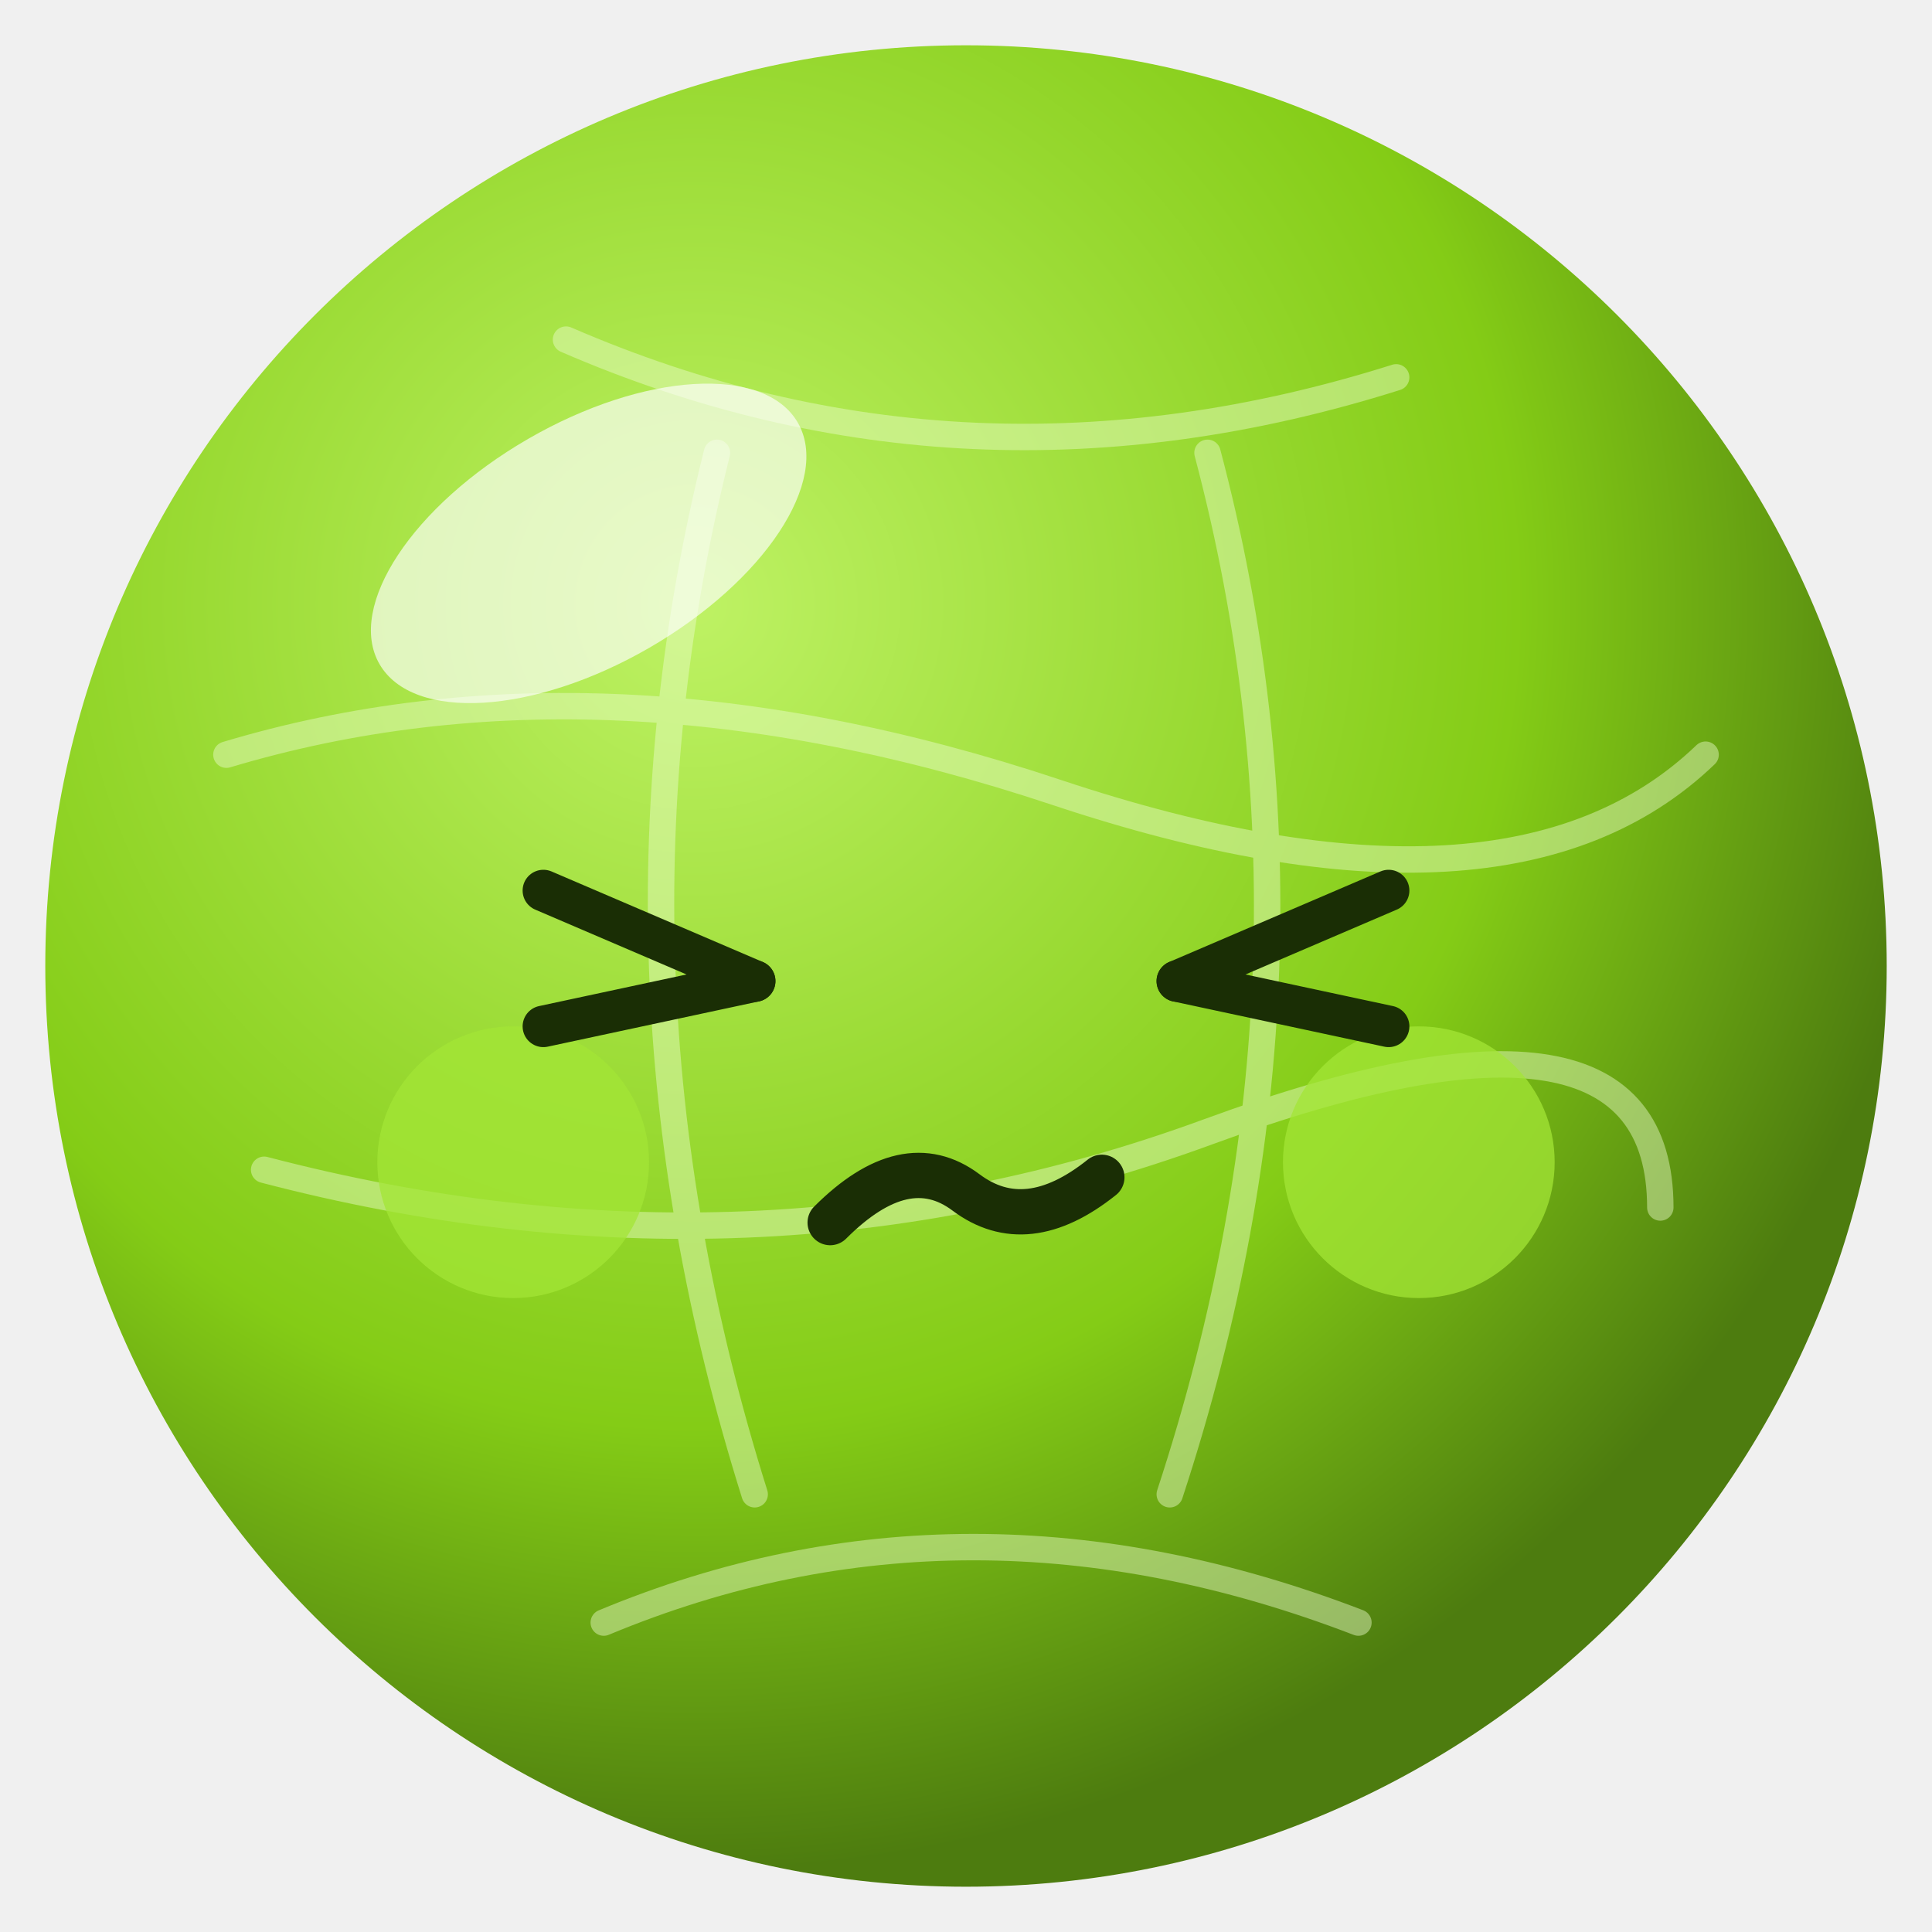
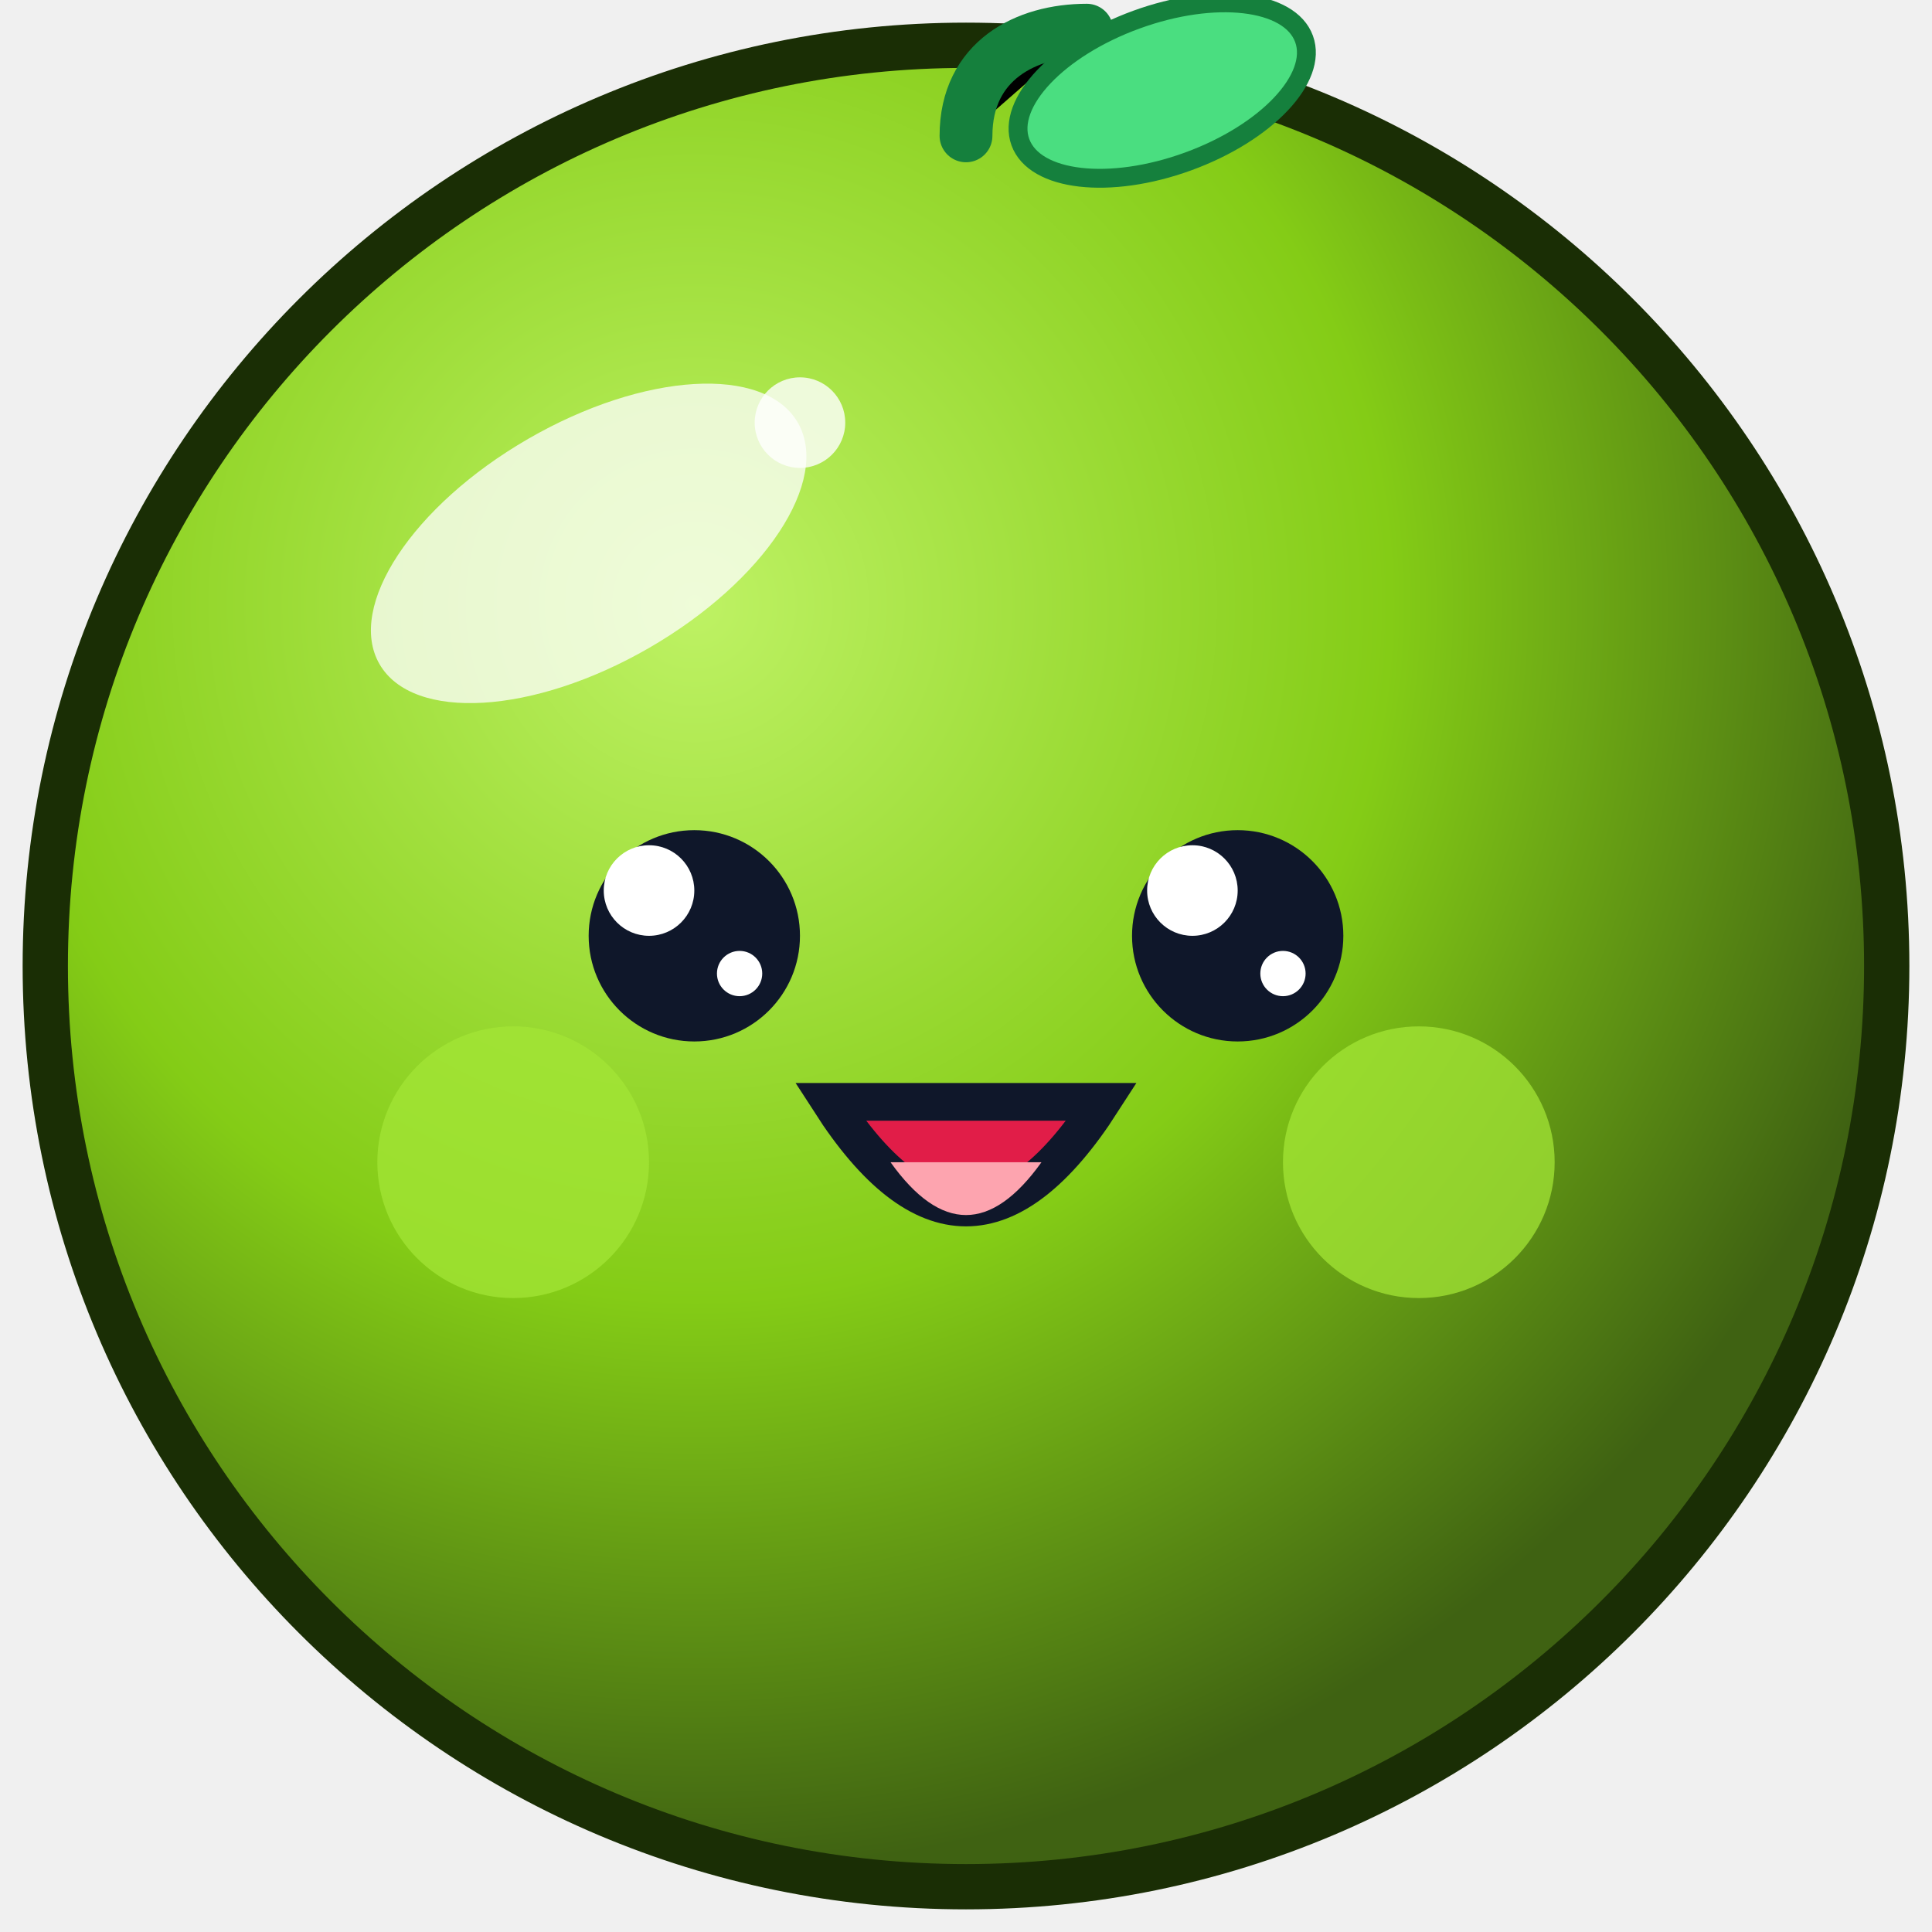
<svg xmlns="http://www.w3.org/2000/svg" viewBox="0 0 256 256" width="256" height="256">
  <defs>
-     <radialGradient id="melonGrad" cx="35%" cy="30%" r="70%">
+     <radialGradient id="gAppleGrad" cx="35%" cy="30%" r="70%">
      <stop offset="0%" stop-color="#bef264" />
-       <stop offset="65%" stop-color="#84cc16" />
-       <stop offset="100%" stop-color="#4d7c0f" />
+       <stop offset="55%" stop-color="#84cc16" />
+       <stop offset="100%" stop-color="#3f6212" />
    </radialGradient>
  </defs>
-   <circle cx="128" cy="128" r="122" fill="url(#melonGrad)" />
-   <g fill="none" stroke="#ecfccb" stroke-width="3.5" opacity="0.45" stroke-linecap="round">
-     <path d="M30,100 Q80,85 140,105 T226,100" />
-     <path d="M35,155 Q100,172 160,150 T220,160" />
-     <path d="M75,45 Q128,68 185,50" />
-     <path d="M80,215 Q128,195 180,215" />
-     <path d="M95,60 Q78,128 100,198" />
-     <path d="M160,60 Q178,128 155,198" />
-   </g>
-   <ellipse cx="78" cy="72" rx="32" ry="16" fill="#ffffff" opacity="0.65" transform="rotate(-30 78 72)" />
+   <circle cx="128" cy="128" r="122" fill="url(#gAppleGrad)" stroke="#1a2e05" stroke-width="6" />
+   <path d="M128,18 C128,8 136,4 144,4" stroke="#15803d" stroke-width="7" stroke-linecap="round" />
+   <ellipse cx="154" cy="12" rx="20" ry="10" fill="#4ade80" stroke="#15803d" stroke-width="2.5" transform="rotate(-20 154 12)" />
+   <ellipse cx="78" cy="72" rx="32" ry="16" fill="#ffffff" opacity="0.75" transform="rotate(-30 78 72)" />
+   <circle cx="106" cy="56" r="6" fill="#ffffff" opacity="0.8" />
  <circle cx="68" cy="154" r="18" fill="#a3e635" opacity="0.75" />
  <circle cx="188" cy="154" r="18" fill="#a3e635" opacity="0.75" />
-   <path d="M72,118 L100,130" stroke="#1a2e05" stroke-width="5.5" stroke-linecap="round" />
-   <path d="M72,136 L100,130" stroke="#1a2e05" stroke-width="5.5" stroke-linecap="round" />
-   <path d="M184,118 L156,130" stroke="#1a2e05" stroke-width="5.5" stroke-linecap="round" />
-   <path d="M184,136 L156,130" stroke="#1a2e05" stroke-width="5.5" stroke-linecap="round" />
-   <path d="M110,162 Q120,152 128,158 T146,156" fill="none" stroke="#1a2e05" stroke-width="6" stroke-linecap="round" />
+   <circle cx="92" cy="124" r="14" fill="#0f172a" />
+   <circle cx="86" cy="118" r="6" fill="#ffffff" />
+   <circle cx="98" cy="129" r="3" fill="#ffffff" />
+   <circle cx="164" cy="124" r="14" fill="#0f172a" />
+   <circle cx="158" cy="118" r="6" fill="#ffffff" />
+   <circle cx="170" cy="129" r="3" fill="#ffffff" />
+   <path d="M110,146 Q128,174 146,146 Z" fill="#e11d48" stroke="#0f172a" stroke-width="5" />
+   <path d="M118,154 Q128,168 138,154" fill="#fda4af" />
</svg>
